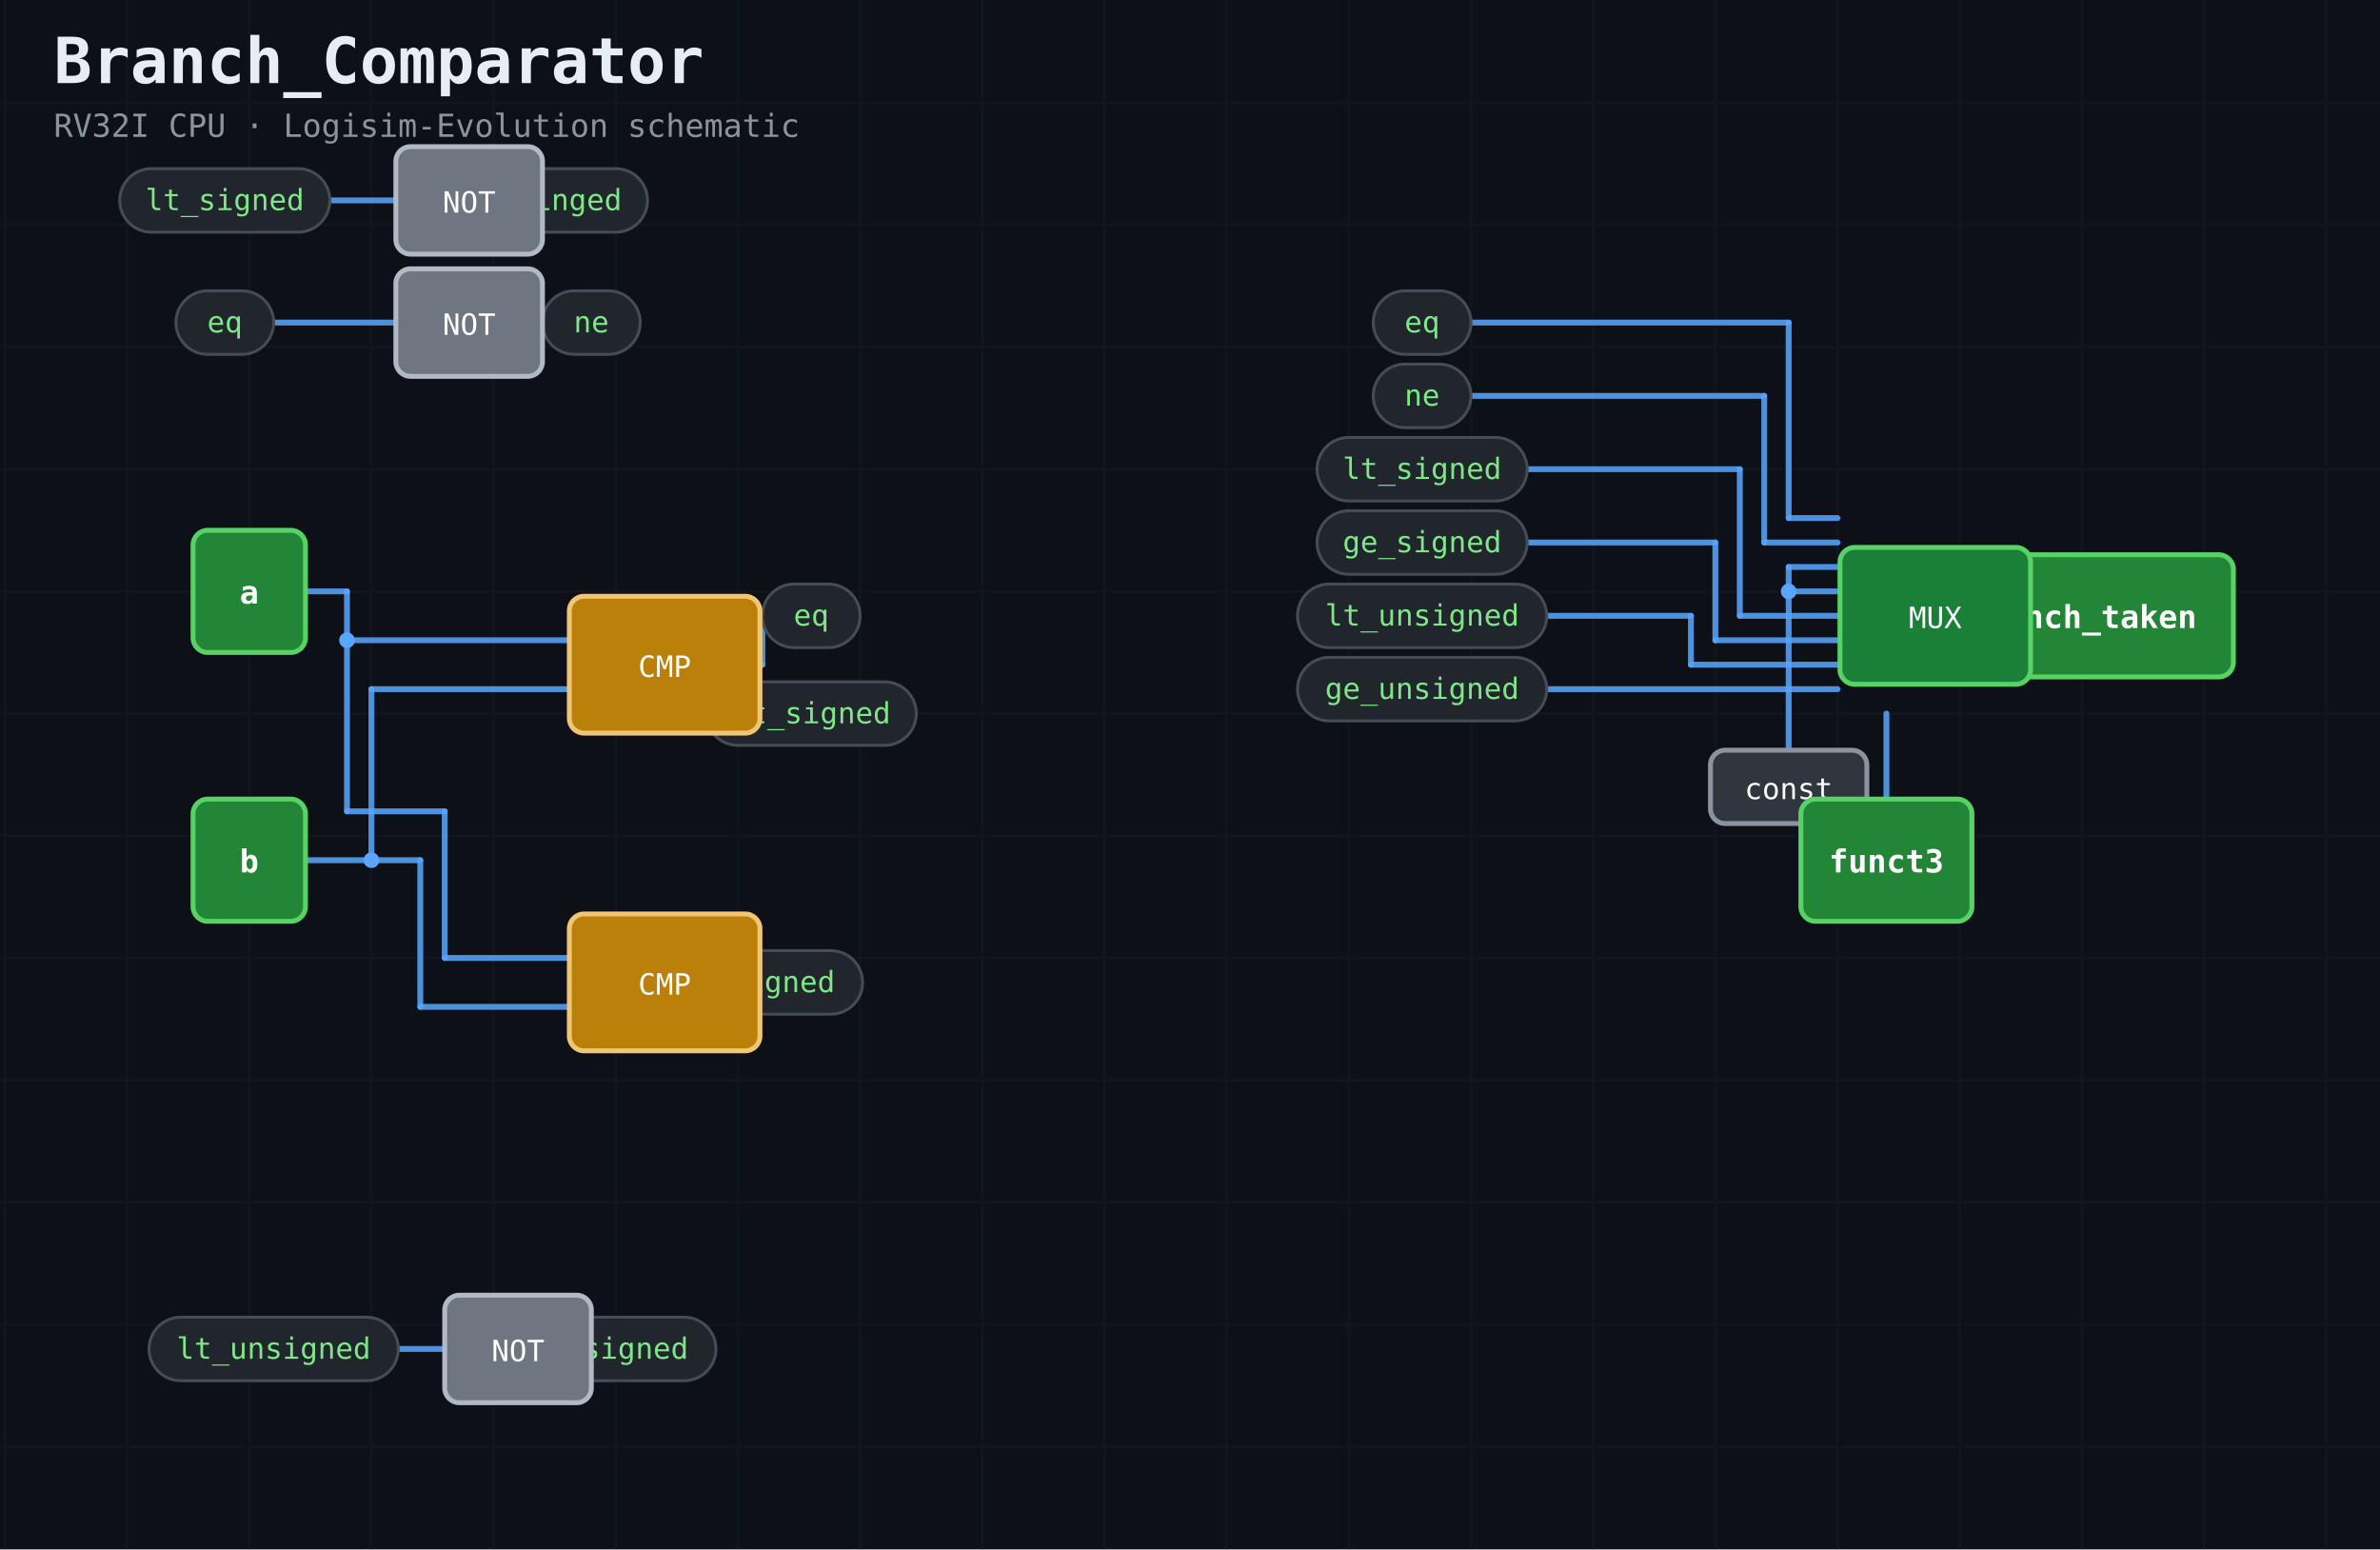
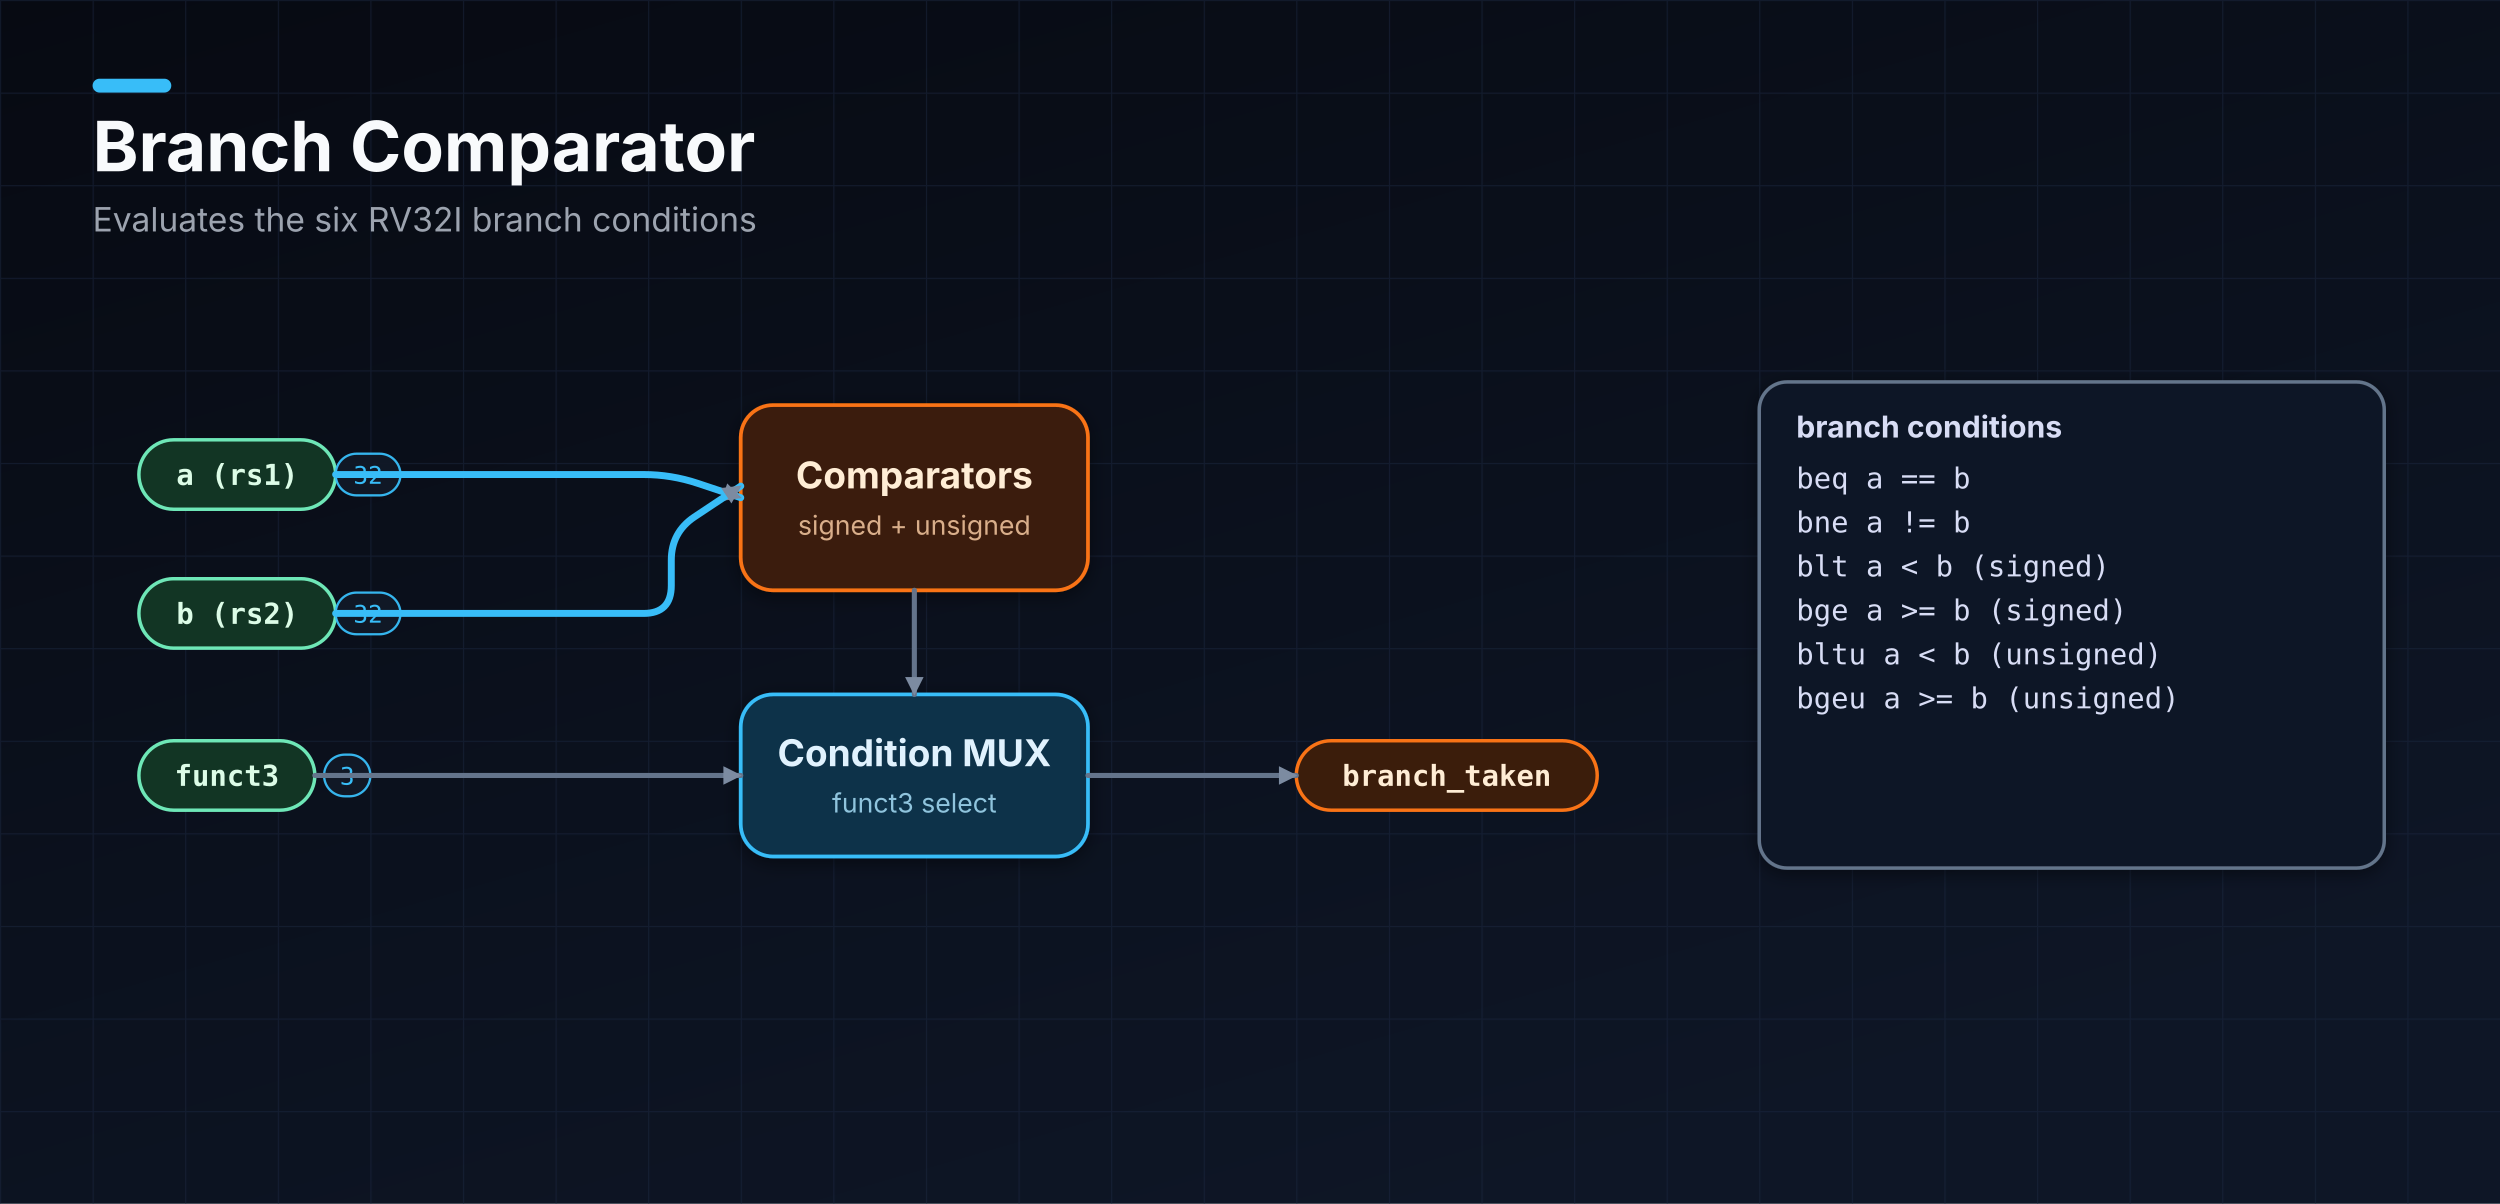
- <svg xmlns="http://www.w3.org/2000/svg" viewBox="498 58 974 634" width="974" height="634" font-family="SFMono-Regular,Consolas,monospace">
-   <rect x="498" y="58" width="974" height="634" fill="#0d1117" />
-   <g opacity="0.5">
-     <line x1="450" y1="58" x2="450" y2="692" stroke="#161b22" stroke-width="1" />
-     <line x1="500" y1="58" x2="500" y2="692" stroke="#161b22" stroke-width="1" />
-     <line x1="550" y1="58" x2="550" y2="692" stroke="#161b22" stroke-width="1" />
-     <line x1="600" y1="58" x2="600" y2="692" stroke="#161b22" stroke-width="1" />
-     <line x1="650" y1="58" x2="650" y2="692" stroke="#161b22" stroke-width="1" />
-     <line x1="700" y1="58" x2="700" y2="692" stroke="#161b22" stroke-width="1" />
-     <line x1="750" y1="58" x2="750" y2="692" stroke="#161b22" stroke-width="1" />
-     <line x1="800" y1="58" x2="800" y2="692" stroke="#161b22" stroke-width="1" />
-     <line x1="850" y1="58" x2="850" y2="692" stroke="#161b22" stroke-width="1" />
-     <line x1="900" y1="58" x2="900" y2="692" stroke="#161b22" stroke-width="1" />
-     <line x1="950" y1="58" x2="950" y2="692" stroke="#161b22" stroke-width="1" />
-     <line x1="1000" y1="58" x2="1000" y2="692" stroke="#161b22" stroke-width="1" />
-     <line x1="1050" y1="58" x2="1050" y2="692" stroke="#161b22" stroke-width="1" />
-     <line x1="1100" y1="58" x2="1100" y2="692" stroke="#161b22" stroke-width="1" />
-     <line x1="1150" y1="58" x2="1150" y2="692" stroke="#161b22" stroke-width="1" />
-     <line x1="1200" y1="58" x2="1200" y2="692" stroke="#161b22" stroke-width="1" />
-     <line x1="1250" y1="58" x2="1250" y2="692" stroke="#161b22" stroke-width="1" />
-     <line x1="1300" y1="58" x2="1300" y2="692" stroke="#161b22" stroke-width="1" />
-     <line x1="1350" y1="58" x2="1350" y2="692" stroke="#161b22" stroke-width="1" />
-     <line x1="1400" y1="58" x2="1400" y2="692" stroke="#161b22" stroke-width="1" />
-     <line x1="1450" y1="58" x2="1450" y2="692" stroke="#161b22" stroke-width="1" />
-     <line x1="498" y1="50" x2="1472" y2="50" stroke="#161b22" stroke-width="1" />
-     <line x1="498" y1="100" x2="1472" y2="100" stroke="#161b22" stroke-width="1" />
-     <line x1="498" y1="150" x2="1472" y2="150" stroke="#161b22" stroke-width="1" />
-     <line x1="498" y1="200" x2="1472" y2="200" stroke="#161b22" stroke-width="1" />
-     <line x1="498" y1="250" x2="1472" y2="250" stroke="#161b22" stroke-width="1" />
-     <line x1="498" y1="300" x2="1472" y2="300" stroke="#161b22" stroke-width="1" />
-     <line x1="498" y1="350" x2="1472" y2="350" stroke="#161b22" stroke-width="1" />
-     <line x1="498" y1="400" x2="1472" y2="400" stroke="#161b22" stroke-width="1" />
-     <line x1="498" y1="450" x2="1472" y2="450" stroke="#161b22" stroke-width="1" />
-     <line x1="498" y1="500" x2="1472" y2="500" stroke="#161b22" stroke-width="1" />
-     <line x1="498" y1="550" x2="1472" y2="550" stroke="#161b22" stroke-width="1" />
-     <line x1="498" y1="600" x2="1472" y2="600" stroke="#161b22" stroke-width="1" />
-     <line x1="498" y1="650" x2="1472" y2="650" stroke="#161b22" stroke-width="1" />
-   </g>
-   <text x="520" y="92" fill="#e6edf3" font-size="26" font-weight="700">Branch_Comparator</text>
-   <text x="520" y="114" fill="#8b949e" font-size="13">RV32I CPU · Logisim-Evolution schematic</text>
-   <g stroke-linecap="round">
-     <line x1="1080" y1="190" x2="1230" y2="190" stroke="#58a6ff" stroke-width="2.4" opacity="0.85" />
-     <line x1="1080" y1="220" x2="1220" y2="220" stroke="#58a6ff" stroke-width="2.4" opacity="0.85" />
-     <line x1="1080" y1="250" x2="1210" y2="250" stroke="#58a6ff" stroke-width="2.4" opacity="0.85" />
-     <line x1="1080" y1="280" x2="1200" y2="280" stroke="#58a6ff" stroke-width="2.4" opacity="0.85" />
-     <line x1="1080" y1="310" x2="1190" y2="310" stroke="#58a6ff" stroke-width="2.4" opacity="0.85" />
-     <line x1="1080" y1="340" x2="1250" y2="340" stroke="#58a6ff" stroke-width="2.4" opacity="0.85" />
-     <line x1="1190" y1="310" x2="1190" y2="330" stroke="#58a6ff" stroke-width="2.4" opacity="0.85" />
-     <line x1="1190" y1="330" x2="1250" y2="330" stroke="#58a6ff" stroke-width="2.4" opacity="0.85" />
-     <line x1="1200" y1="280" x2="1200" y2="320" stroke="#58a6ff" stroke-width="2.4" opacity="0.85" />
-     <line x1="1200" y1="320" x2="1250" y2="320" stroke="#58a6ff" stroke-width="2.4" opacity="0.85" />
-     <line x1="1210" y1="250" x2="1210" y2="310" stroke="#58a6ff" stroke-width="2.4" opacity="0.85" />
-     <line x1="1210" y1="310" x2="1250" y2="310" stroke="#58a6ff" stroke-width="2.4" opacity="0.85" />
-     <line x1="1220" y1="220" x2="1220" y2="280" stroke="#58a6ff" stroke-width="2.4" opacity="0.85" />
-     <line x1="1220" y1="280" x2="1250" y2="280" stroke="#58a6ff" stroke-width="2.4" opacity="0.85" />
-     <line x1="1230" y1="190" x2="1230" y2="270" stroke="#58a6ff" stroke-width="2.4" opacity="0.85" />
-     <line x1="1230" y1="270" x2="1250" y2="270" stroke="#58a6ff" stroke-width="2.4" opacity="0.85" />
-     <line x1="1230" y1="290" x2="1230" y2="300" stroke="#58a6ff" stroke-width="2.4" opacity="0.85" />
-     <line x1="1230" y1="290" x2="1250" y2="290" stroke="#58a6ff" stroke-width="2.4" opacity="0.85" />
-     <line x1="1230" y1="300" x2="1230" y2="380" stroke="#58a6ff" stroke-width="2.4" opacity="0.85" />
-     <line x1="1230" y1="300" x2="1250" y2="300" stroke="#58a6ff" stroke-width="2.4" opacity="0.85" />
-     <line x1="1270" y1="350" x2="1270" y2="410" stroke="#58a6ff" stroke-width="2.4" opacity="0.85" />
-     <line x1="1290" y1="310" x2="1350" y2="310" stroke="#58a6ff" stroke-width="2.4" opacity="0.85" />
-     <line x1="590" y1="140" x2="660" y2="140" stroke="#58a6ff" stroke-width="2.4" opacity="0.85" />
-     <line x1="590" y1="190" x2="660" y2="190" stroke="#58a6ff" stroke-width="2.4" opacity="0.85" />
-     <line x1="600" y1="300" x2="640" y2="300" stroke="#58a6ff" stroke-width="2.4" opacity="0.85" />
-     <line x1="600" y1="410" x2="650" y2="410" stroke="#58a6ff" stroke-width="2.4" opacity="0.85" />
-     <line x1="610" y1="610" x2="680" y2="610" stroke="#58a6ff" stroke-width="2.4" opacity="0.85" />
-     <line x1="640" y1="300" x2="640" y2="320" stroke="#58a6ff" stroke-width="2.4" opacity="0.85" />
-     <line x1="640" y1="320" x2="640" y2="390" stroke="#58a6ff" stroke-width="2.4" opacity="0.85" />
-     <line x1="640" y1="320" x2="730" y2="320" stroke="#58a6ff" stroke-width="2.4" opacity="0.85" />
-     <line x1="640" y1="390" x2="680" y2="390" stroke="#58a6ff" stroke-width="2.4" opacity="0.85" />
-     <line x1="650" y1="340" x2="650" y2="410" stroke="#58a6ff" stroke-width="2.4" opacity="0.85" />
-     <line x1="650" y1="340" x2="730" y2="340" stroke="#58a6ff" stroke-width="2.4" opacity="0.85" />
-     <line x1="650" y1="410" x2="670" y2="410" stroke="#58a6ff" stroke-width="2.4" opacity="0.85" />
-     <line x1="670" y1="410" x2="670" y2="470" stroke="#58a6ff" stroke-width="2.4" opacity="0.85" />
-     <line x1="670" y1="470" x2="730" y2="470" stroke="#58a6ff" stroke-width="2.4" opacity="0.85" />
-     <line x1="680" y1="390" x2="680" y2="450" stroke="#58a6ff" stroke-width="2.4" opacity="0.85" />
-     <line x1="680" y1="450" x2="730" y2="450" stroke="#58a6ff" stroke-width="2.4" opacity="0.85" />
-     <line x1="690" y1="140" x2="720" y2="140" stroke="#58a6ff" stroke-width="2.4" opacity="0.85" />
-     <line x1="690" y1="190" x2="740" y2="190" stroke="#58a6ff" stroke-width="2.4" opacity="0.85" />
-     <line x1="710" y1="610" x2="740" y2="610" stroke="#58a6ff" stroke-width="2.4" opacity="0.85" />
-     <line x1="770" y1="330" x2="810" y2="330" stroke="#58a6ff" stroke-width="2.4" opacity="0.85" />
-     <line x1="770" y1="340" x2="810" y2="340" stroke="#58a6ff" stroke-width="2.4" opacity="0.85" />
-     <line x1="770" y1="470" x2="790" y2="470" stroke="#58a6ff" stroke-width="2.4" opacity="0.85" />
-     <line x1="790" y1="460" x2="790" y2="470" stroke="#58a6ff" stroke-width="2.4" opacity="0.85" />
-     <line x1="790" y1="460" x2="800" y2="460" stroke="#58a6ff" stroke-width="2.4" opacity="0.85" />
-     <line x1="810" y1="310" x2="810" y2="330" stroke="#58a6ff" stroke-width="2.4" opacity="0.85" />
-     <line x1="810" y1="310" x2="830" y2="310" stroke="#58a6ff" stroke-width="2.4" opacity="0.85" />
-     <line x1="810" y1="340" x2="810" y2="350" stroke="#58a6ff" stroke-width="2.4" opacity="0.85" />
-     <line x1="810" y1="350" x2="830" y2="350" stroke="#58a6ff" stroke-width="2.4" opacity="0.85" />
-   </g>
-   <circle cx="1230" cy="300" r="3.2" fill="#58a6ff" />
-   <circle cx="650" cy="410" r="3.2" fill="#58a6ff" />
-   <circle cx="640" cy="320" r="3.2" fill="#58a6ff" />
-   <rect x="1060" y="177" width="40" height="26" rx="13" fill="#21262d" stroke="#444c56" stroke-width="1.2" />
-   <text x="1080" y="194" fill="#7ee787" font-size="12" text-anchor="middle">eq</text>
-   <rect x="1060" y="207" width="40" height="26" rx="13" fill="#21262d" stroke="#444c56" stroke-width="1.2" />
-   <text x="1080" y="224" fill="#7ee787" font-size="12" text-anchor="middle">ne</text>
-   <rect x="1037" y="237" width="86" height="26" rx="13" fill="#21262d" stroke="#444c56" stroke-width="1.2" />
-   <text x="1080" y="254" fill="#7ee787" font-size="12" text-anchor="middle">lt_signed</text>
-   <rect x="1037" y="267" width="86" height="26" rx="13" fill="#21262d" stroke="#444c56" stroke-width="1.2" />
-   <text x="1080" y="284" fill="#7ee787" font-size="12" text-anchor="middle">ge_signed</text>
-   <rect x="1029" y="297" width="102" height="26" rx="13" fill="#21262d" stroke="#444c56" stroke-width="1.2" />
-   <text x="1080" y="314" fill="#7ee787" font-size="12" text-anchor="middle">lt_unsigned</text>
-   <rect x="1029" y="327" width="102" height="26" rx="13" fill="#21262d" stroke="#444c56" stroke-width="1.2" />
-   <text x="1080" y="344" fill="#7ee787" font-size="12" text-anchor="middle">ge_unsigned</text>
-   <rect x="1198" y="365" width="64" height="30" rx="6" fill="#30363d" stroke="#8b949e" stroke-width="2" />
-   <text x="1230" y="385" fill="#fff" font-size="12" font-weight="500" text-anchor="middle">const</text>
-   <rect x="1235" y="385" width="70" height="50" rx="6" fill="#238636" stroke="#56d364" stroke-width="2" />
-   <text x="1270" y="415" fill="#fff" font-size="13" font-weight="600" text-anchor="middle">funct3</text>
-   <rect x="1288" y="285" width="124" height="50" rx="6" fill="#238636" stroke="#56d364" stroke-width="2" />
-   <text x="1350" y="315" fill="#fff" font-size="13" font-weight="600" text-anchor="middle">branch_taken</text>
-   <rect x="547" y="127" width="86" height="26" rx="13" fill="#21262d" stroke="#444c56" stroke-width="1.2" />
-   <text x="590" y="144" fill="#7ee787" font-size="12" text-anchor="middle">lt_signed</text>
-   <rect x="570" y="177" width="40" height="26" rx="13" fill="#21262d" stroke="#444c56" stroke-width="1.2" />
-   <text x="590" y="194" fill="#7ee787" font-size="12" text-anchor="middle">eq</text>
-   <rect x="577" y="275" width="46" height="50" rx="6" fill="#238636" stroke="#56d364" stroke-width="2" />
-   <text x="600" y="305" fill="#fff" font-size="13" font-weight="600" text-anchor="middle">a</text>
-   <rect x="577" y="385" width="46" height="50" rx="6" fill="#238636" stroke="#56d364" stroke-width="2" />
-   <text x="600" y="415" fill="#fff" font-size="13" font-weight="600" text-anchor="middle">b</text>
-   <rect x="559" y="597" width="102" height="26" rx="13" fill="#21262d" stroke="#444c56" stroke-width="1.2" />
-   <text x="610" y="614" fill="#7ee787" font-size="12" text-anchor="middle">lt_unsigned</text>
-   <rect x="677" y="127" width="86" height="26" rx="13" fill="#21262d" stroke="#444c56" stroke-width="1.2" />
-   <text x="720" y="144" fill="#7ee787" font-size="12" text-anchor="middle">ge_singed</text>
-   <rect x="720" y="177" width="40" height="26" rx="13" fill="#21262d" stroke="#444c56" stroke-width="1.2" />
-   <text x="740" y="194" fill="#7ee787" font-size="12" text-anchor="middle">ne</text>
-   <rect x="689" y="597" width="102" height="26" rx="13" fill="#21262d" stroke="#444c56" stroke-width="1.2" />
-   <text x="740" y="614" fill="#7ee787" font-size="12" text-anchor="middle">ge_unsigned</text>
-   <rect x="749" y="447" width="102" height="26" rx="13" fill="#21262d" stroke="#444c56" stroke-width="1.2" />
-   <text x="800" y="464" fill="#7ee787" font-size="12" text-anchor="middle">lt_unsigned</text>
-   <rect x="810" y="297" width="40" height="26" rx="13" fill="#21262d" stroke="#444c56" stroke-width="1.2" />
-   <text x="830" y="314" fill="#7ee787" font-size="12" text-anchor="middle">eq</text>
-   <rect x="787" y="337" width="86" height="26" rx="13" fill="#21262d" stroke="#444c56" stroke-width="1.2" />
-   <text x="830" y="354" fill="#7ee787" font-size="12" text-anchor="middle">lt_signed</text>
-   <rect x="660" y="118" width="60" height="44" rx="6" fill="#6e7681" stroke="#b1bac4" stroke-width="2" />
-   <text x="690" y="145" fill="#fff" font-size="12" font-weight="500" text-anchor="middle">NOT</text>
-   <rect x="660" y="168" width="60" height="44" rx="6" fill="#6e7681" stroke="#b1bac4" stroke-width="2" />
-   <text x="690" y="195" fill="#fff" font-size="12" font-weight="500" text-anchor="middle">NOT</text>
-   <rect x="680" y="588" width="60" height="44" rx="6" fill="#6e7681" stroke="#b1bac4" stroke-width="2" />
-   <text x="710" y="615" fill="#fff" font-size="12" font-weight="500" text-anchor="middle">NOT</text>
-   <rect x="1251" y="282" width="78" height="56" rx="6" fill="#1a7f37" stroke="#56d364" stroke-width="2" />
-   <text x="1290" y="315" fill="#fff" font-size="12" font-weight="500" text-anchor="middle">MUX</text>
-   <rect x="731" y="302" width="78" height="56" rx="6" fill="#bb8009" stroke="#f0c674" stroke-width="2" />
-   <text x="770" y="335" fill="#fff" font-size="12" font-weight="500" text-anchor="middle">CMP</text>
-   <rect x="731" y="432" width="78" height="56" rx="6" fill="#bb8009" stroke="#f0c674" stroke-width="2" />
-   <text x="770" y="465" fill="#fff" font-size="12" font-weight="500" text-anchor="middle">CMP</text>
+ <svg xmlns="http://www.w3.org/2000/svg" viewBox="0 0 1080 520" width="1080" height="520" font-family="Inter, 'Helvetica Neue', 'Segoe UI', system-ui, Arial, sans-serif">
+   <defs>
+     <filter id="soft" x="-30%" y="-30%" width="160%" height="160%">
+       <feDropShadow dx="0" dy="2" stdDeviation="4" flood-color="#000000" flood-opacity="0.45" />
+     </filter>
+     <marker id="ar-data" markerWidth="10" markerHeight="10" refX="7.5" refY="4" orient="auto" markerUnits="userSpaceOnUse">
+       <path d="M0,0 L8,4 L0,8 Z" fill="#7C8BA1" />
+     </marker>
+     <marker id="ar-ctrl" markerWidth="10" markerHeight="10" refX="7.5" refY="4" orient="auto" markerUnits="userSpaceOnUse">
+       <path d="M0,0 L8,4 L0,8 Z" fill="#F97316" />
+     </marker>
+     <pattern id="grid" width="40" height="40" patternUnits="userSpaceOnUse">
+       <path d="M40 0 L0 0 0 40" fill="none" stroke="#1B2740" stroke-width="1" />
+     </pattern>
+     <linearGradient id="bgg" x1="0" y1="0" x2="0.6" y2="1">
+       <stop offset="0" stop-color="#070A12" />
+       <stop offset="1" stop-color="#0E1626" />
+     </linearGradient>
+   </defs>
+   <rect width="1080" height="520" fill="url(#bgg)" />
+   <rect width="1080" height="520" fill="url(#grid)" opacity="0.5" />
+   <rect x="40" y="34" width="34" height="6" rx="3" fill="#38BDF8" />
+   <text x="40" y="74" font-family="Inter, 'Helvetica Neue', 'Segoe UI', system-ui, Arial, sans-serif" font-size="30" font-weight="750" fill="#F8FAFC">Branch Comparator</text>
+   <text x="40" y="100" font-family="Inter, 'Helvetica Neue', 'Segoe UI', system-ui, Arial, sans-serif" font-size="14.5" fill="#9CA3AF">Evaluates the six RV32I branch conditions</text>
+   <rect x="60" y="190" width="85" height="30" rx="15" fill="#123524" stroke="#6EE7B7" stroke-width="1.5" />
+   <text x="102.5" y="209.5" text-anchor="middle" font-family="ui-monospace, 'SF Mono', Menlo, Consolas, monospace" font-size="12.5" font-weight="600" fill="#DCFCE7">a (rs1)</text>
+   <rect x="145.0" y="196" width="28" height="18" rx="9" fill="#111827" stroke="#38BDF8" stroke-width="1" opacity="0.95" />
+   <text x="159" y="209" text-anchor="middle" font-family="ui-monospace, 'SF Mono', Menlo, Consolas, monospace" font-size="10.5" fill="#38BDF8">32</text>
+   <rect x="60" y="250" width="85" height="30" rx="15" fill="#123524" stroke="#6EE7B7" stroke-width="1.5" />
+   <text x="102.5" y="269.5" text-anchor="middle" font-family="ui-monospace, 'SF Mono', Menlo, Consolas, monospace" font-size="12.5" font-weight="600" fill="#DCFCE7">b (rs2)</text>
+   <rect x="145.0" y="256" width="28" height="18" rx="9" fill="#111827" stroke="#38BDF8" stroke-width="1" opacity="0.95" />
+   <text x="159" y="269" text-anchor="middle" font-family="ui-monospace, 'SF Mono', Menlo, Consolas, monospace" font-size="10.5" fill="#38BDF8">32</text>
+   <rect x="60" y="320" width="76" height="30" rx="15" fill="#123524" stroke="#6EE7B7" stroke-width="1.5" />
+   <text x="98.0" y="339.5" text-anchor="middle" font-family="ui-monospace, 'SF Mono', Menlo, Consolas, monospace" font-size="12.5" font-weight="600" fill="#DCFCE7">funct3</text>
+   <rect x="140.0" y="326" width="20" height="18" rx="9" fill="#111827" stroke="#38BDF8" stroke-width="1" opacity="0.95" />
+   <text x="150" y="339" text-anchor="middle" font-family="ui-monospace, 'SF Mono', Menlo, Consolas, monospace" font-size="10.5" fill="#38BDF8">3</text>
+   <rect x="320" y="175" width="150" height="80" rx="14" fill="#3B1D0B" stroke="#F97316" stroke-width="1.6" filter="url(#soft)" />
+   <text x="395.0" y="211.0" text-anchor="middle" font-family="Inter, 'Helvetica Neue', 'Segoe UI', system-ui, Arial, sans-serif" font-size="16" font-weight="650" fill="#FFEDD5">Comparators</text>
+   <text x="395.0" y="231.0" text-anchor="middle" font-family="Inter, 'Helvetica Neue', 'Segoe UI', system-ui, Arial, sans-serif" font-size="11.5" fill="#D9AE8A">signed + unsigned</text>
+   <rect x="320" y="300" width="150" height="70" rx="14" fill="#08304A" stroke="#38BDF8" stroke-width="1.6" filter="url(#soft)" />
+   <text x="395.0" y="331.0" text-anchor="middle" font-family="Inter, 'Helvetica Neue', 'Segoe UI', system-ui, Arial, sans-serif" font-size="16" font-weight="650" fill="#E0F2FE">Condition MUX</text>
+   <text x="395.0" y="351.0" text-anchor="middle" font-family="Inter, 'Helvetica Neue', 'Segoe UI', system-ui, Arial, sans-serif" font-size="11.5" fill="#8FC4DD">funct3 select</text>
+   <path d="M 145 205 L 278.0 205.0 Q 290 205 301.4 208.8 L 320 215.0 " fill="none" stroke="#38BDF8" stroke-width="3.0" stroke-linecap="round" stroke-linejoin="round" marker-end="url(#ar-data)" />
+   <path d="M 145 265 L 278.0 265.0 Q 290 265 290.0 253.0 L 290.0 242.0 Q 290 230 300.0 223.3 L 320 210.0 " fill="none" stroke="#38BDF8" stroke-width="3.0" stroke-linecap="round" stroke-linejoin="round" marker-end="url(#ar-data)" />
+   <path d="M 136 335 L 320 335.0 " fill="none" stroke="#64748B" stroke-width="2.2" stroke-linecap="round" stroke-linejoin="round" marker-end="url(#ar-data)" />
+   <path d="M 395.0 255 L 395.0 268.0 Q 395 280 395.0 290.0 L 395.0 300 " fill="none" stroke="#64748B" stroke-width="2.2" stroke-linecap="round" stroke-linejoin="round" marker-end="url(#ar-data)" />
+   <rect x="560" y="320" width="130" height="30" rx="15" fill="#3B1D0B" stroke="#F97316" stroke-width="1.5" />
+   <text x="625.0" y="339.5" text-anchor="middle" font-family="ui-monospace, 'SF Mono', Menlo, Consolas, monospace" font-size="12.5" font-weight="600" fill="#FFEDD5">branch_taken</text>
+   <path d="M 470 335.0 L 560 335 " fill="none" stroke="#64748B" stroke-width="2.2" stroke-linecap="round" stroke-linejoin="round" marker-end="url(#ar-data)" />
+   <rect x="760" y="165" width="270" height="210" rx="12" fill="#111827" stroke="#64748B" stroke-width="1.5" filter="url(#soft)" />
+   <text x="776" y="189" font-family="Inter, 'Helvetica Neue', 'Segoe UI', system-ui, Arial, sans-serif" font-size="13" font-weight="700" fill="#D8DDF5">branch conditions</text>
+   <text x="776" y="211" font-family="ui-monospace, 'SF Mono', Menlo, Consolas, monospace" font-size="12.5" fill="#D8DDF5">beq   a == b</text>
+   <text x="776" y="230" font-family="ui-monospace, 'SF Mono', Menlo, Consolas, monospace" font-size="12.5" fill="#D8DDF5">bne   a != b</text>
+   <text x="776" y="249" font-family="ui-monospace, 'SF Mono', Menlo, Consolas, monospace" font-size="12.5" fill="#D8DDF5">blt   a &lt;  b   (signed)</text>
+   <text x="776" y="268" font-family="ui-monospace, 'SF Mono', Menlo, Consolas, monospace" font-size="12.5" fill="#D8DDF5">bge   a &gt;= b   (signed)</text>
+   <text x="776" y="287" font-family="ui-monospace, 'SF Mono', Menlo, Consolas, monospace" font-size="12.5" fill="#D8DDF5">bltu  a &lt;  b   (unsigned)</text>
+   <text x="776" y="306" font-family="ui-monospace, 'SF Mono', Menlo, Consolas, monospace" font-size="12.5" fill="#D8DDF5">bgeu  a &gt;= b   (unsigned)</text>
</svg>
